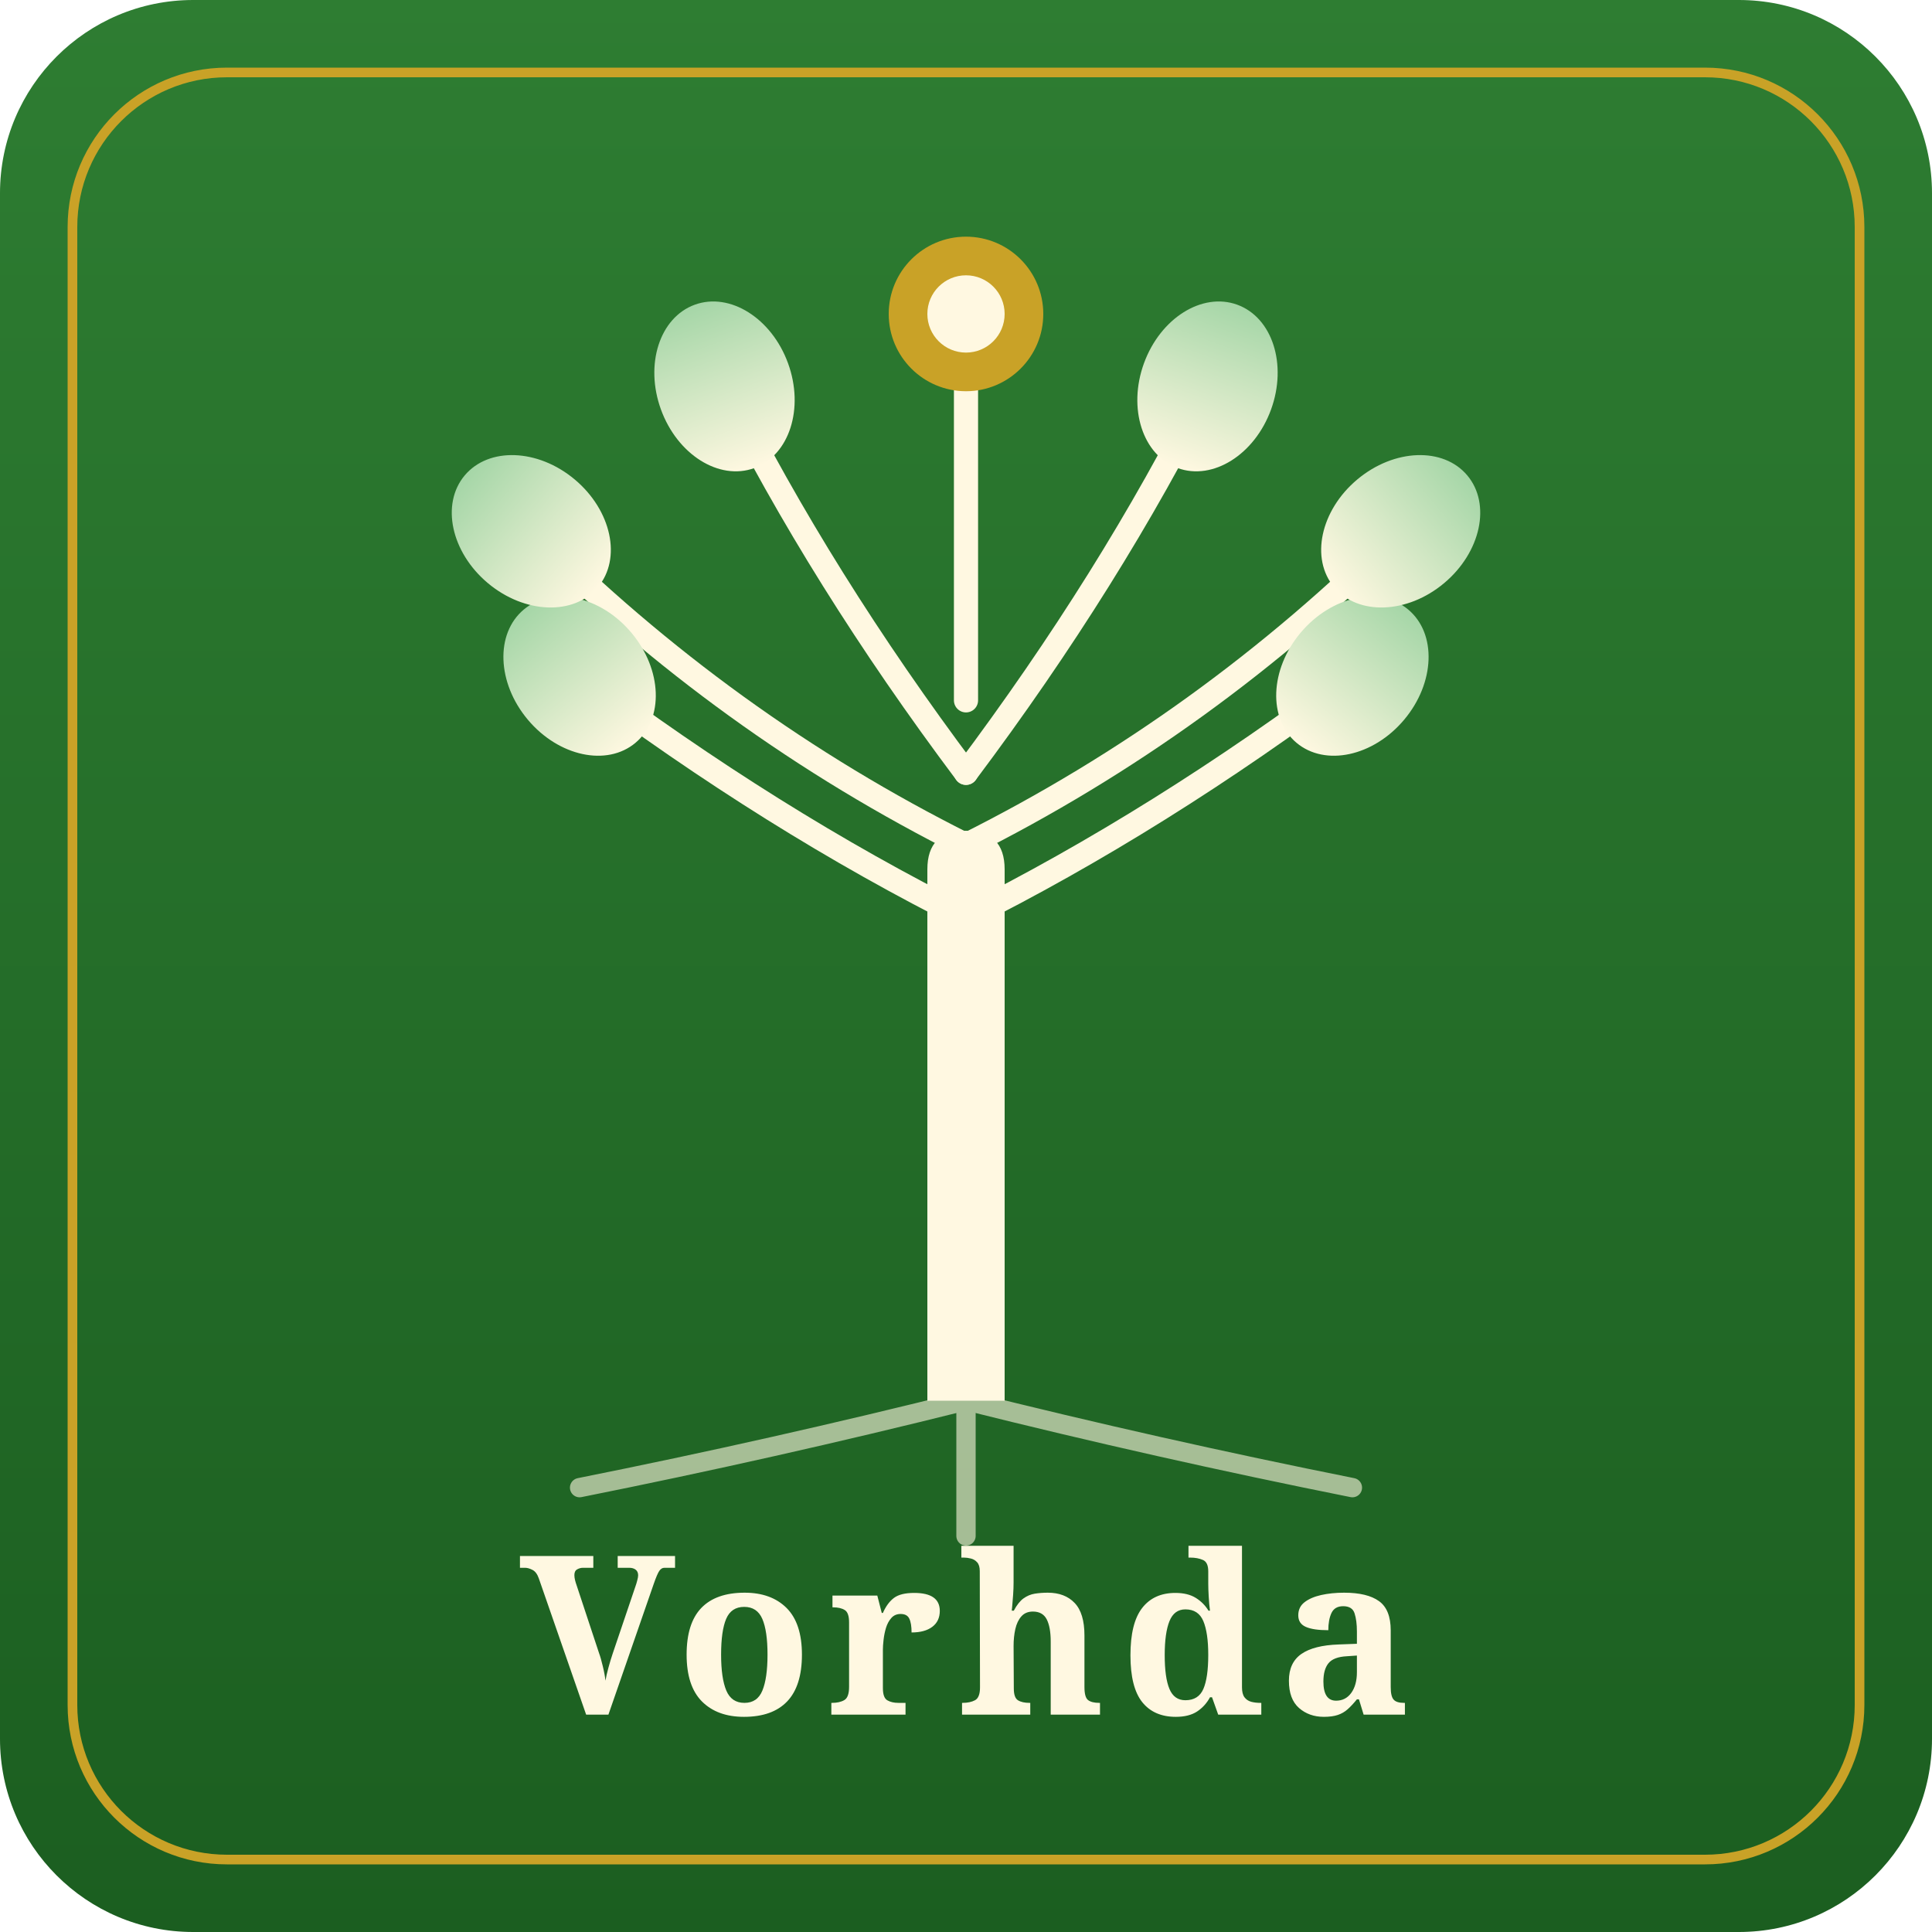
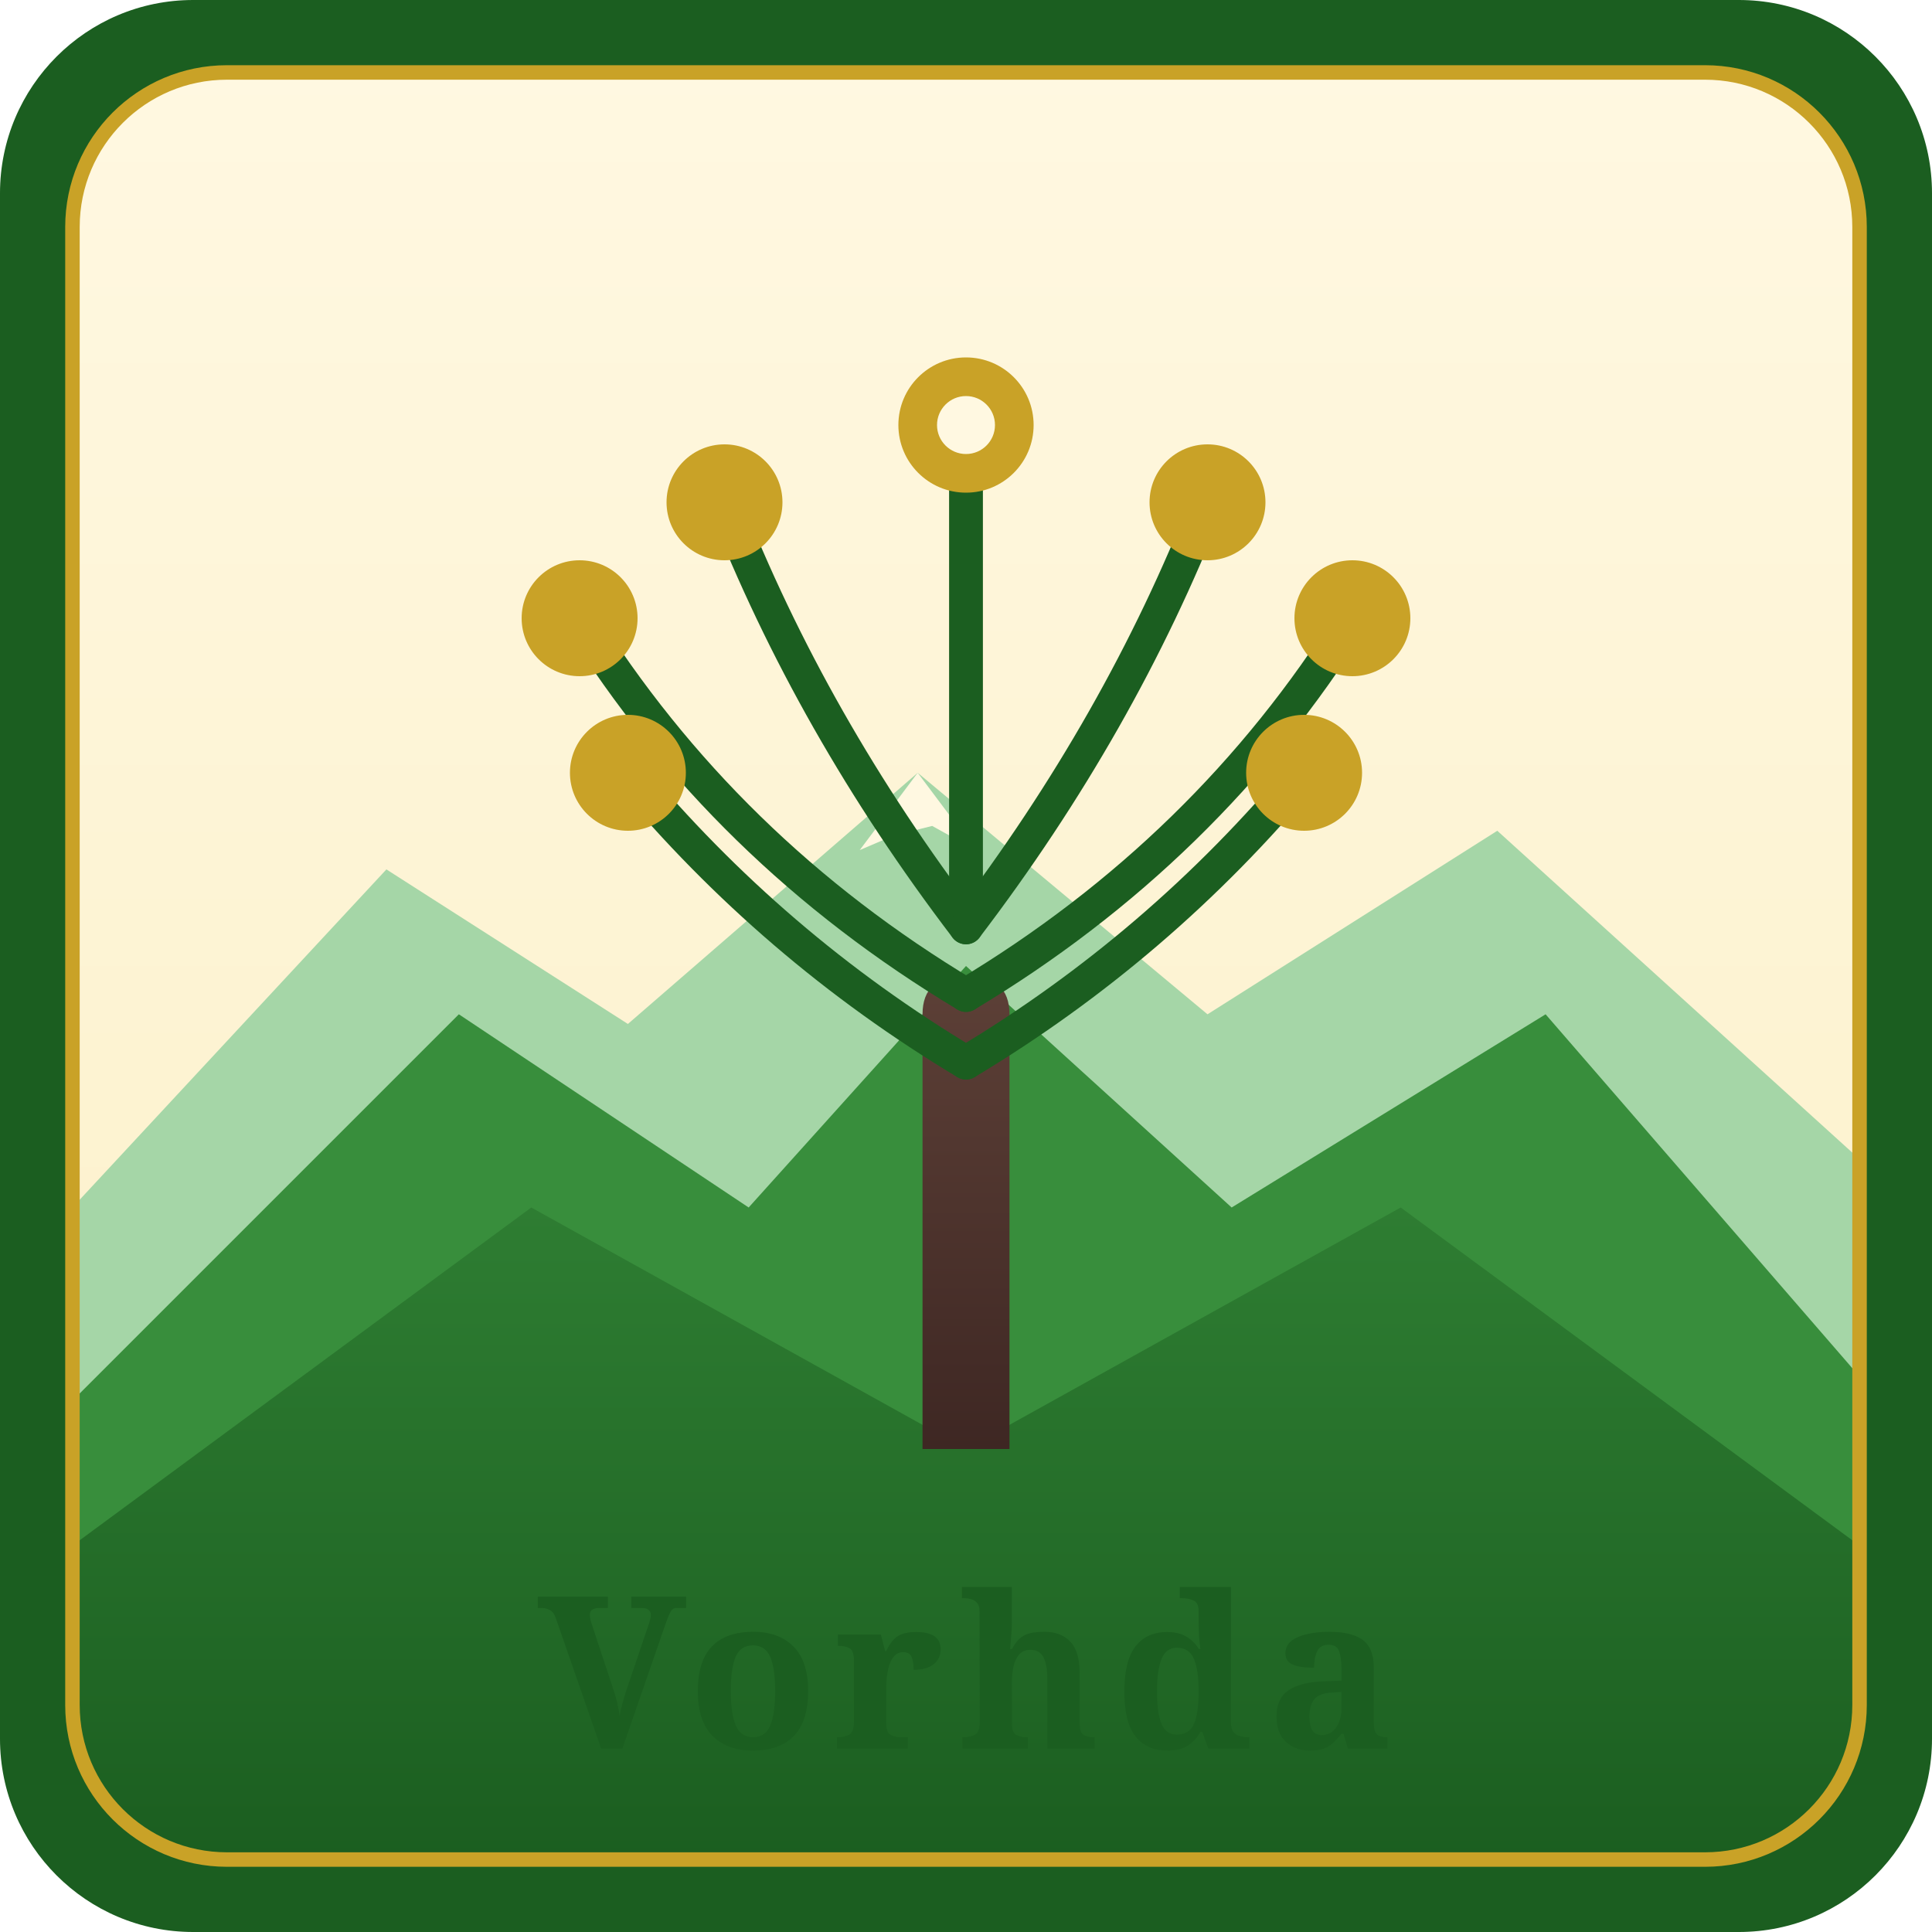
<svg xmlns="http://www.w3.org/2000/svg" viewBox="0 0 400 400" width="400" height="400">
  <defs>
-     <linearGradient id="bgGrad" x1="0%" y1="0%" x2="0%" y2="100%">
+     <linearGradient id="skyG" x1="0%" y1="0%" x2="0%" y2="100%">
+       <stop offset="0%" stop-color="#FFF8E1" />
+       <stop offset="100%" stop-color="#FBEFC6" />
+     </linearGradient>
+     <linearGradient id="mtnFrontSq" x1="0%" y1="0%" x2="0%" y2="100%">
      <stop offset="0%" stop-color="#2E7D32" />
      <stop offset="100%" stop-color="#1B5E20" />
    </linearGradient>
-     <linearGradient id="leafG" x1="0%" y1="0%" x2="0%" y2="100%">
-       <stop offset="0%" stop-color="#A5D6A7" />
-       <stop offset="100%" stop-color="#FFF8E1" />
+     <linearGradient id="trunkSq" x1="0%" y1="0%" x2="0%" y2="100%">
+       <stop offset="0%" stop-color="#5D4037" />
+       <stop offset="100%" stop-color="#3E2723" />
    </linearGradient>
+     <clipPath id="sqClip">
+       <rect x="15" y="15" width="370" height="370" rx="32" />
+     </clipPath>
  </defs>
-   <rect width="400" height="400" rx="40" fill="url(#bgGrad)" />
-   <rect x="15" y="15" width="370" height="370" rx="32" fill="none" stroke="#C9A227" stroke-width="2" />
-   <g stroke="#FFF8E1" stroke-width="4" fill="none" stroke-linecap="round" opacity="0.6">
-     <path d="M200,290 Q160,300 120,308" />
-     <path d="M200,290 Q200,305 200,318" />
-     <path d="M200,290 Q240,300 280,308" />
+   <rect width="400" height="400" rx="40" fill="#1B5E20" />
+   <rect x="15" y="15" width="370" height="370" rx="32" fill="url(#skyG)" />
+   <g clip-path="url(#sqClip)">
+     <path d="M15,250 L80,180 L130,212 L190,160 L250,210 L310,172 L385,240 L385,330 L15,330 Z" fill="#A5D6A7" />
+     <path d="M178,176 L190,160 L202,176 L193,171 L185,173 Z" fill="#FFF8E1" />
+     <path d="M15,290 L95,210 L155,250 L200,200 L255,250 L320,210 L385,285 L385,385 L15,385 Z" fill="#388E3C" />
+     <path d="M15,385 L15,320 L110,250 L200,300 L290,250 L385,320 L385,385 Z" fill="url(#mtnFrontSq)" />
  </g>
-   <path d="M192,290 L192,180 Q192,172 200,172 Q208,172 208,180 L208,290 Z" fill="#FFF8E1" />
-   <g stroke="#FFF8E1" stroke-width="5" stroke-linecap="round" fill="none">
-     <path d="M200,190 Q160,170 120,140" />
-     <path d="M200,190 Q240,170 280,140" />
-     <path d="M200,175 Q150,150 110,110" />
-     <path d="M200,175 Q250,150 290,110" />
-     <path d="M200,160 Q170,120 150,80" />
-     <path d="M200,160 Q230,120 250,80" />
-     <path d="M200,145 L200,70" />
+   <path d="M191,300 L191,210 Q191,202 200,202 Q209,202 209,210 L209,300 Z" fill="url(#trunkSq)" />
+   <g stroke="#1B5E20" stroke-width="7" stroke-linecap="round" fill="none">
+     <path d="M200,220 Q160,196 130,160" />
+     <path d="M200,220 Q240,196 270,160" />
+     <path d="M200,206 Q150,176 120,128" />
+     <path d="M200,206 Q250,176 280,128" />
+     <path d="M200,192 Q168,150 150,104" />
+     <path d="M200,192 Q232,150 250,104" />
+     <path d="M200,184 L200,88" />
  </g>
-   <g fill="url(#leafG)">
-     <ellipse cx="120" cy="140" rx="14" ry="18" transform="rotate(-40 120 140)" />
-     <ellipse cx="280" cy="140" rx="14" ry="18" transform="rotate(40 280 140)" />
-     <ellipse cx="110" cy="110" rx="14" ry="18" transform="rotate(-50 110 110)" />
-     <ellipse cx="290" cy="110" rx="14" ry="18" transform="rotate(50 290 110)" />
-     <ellipse cx="150" cy="80" rx="14" ry="18" transform="rotate(-20 150 80)" />
-     <ellipse cx="250" cy="80" rx="14" ry="18" transform="rotate(20 250 80)" />
+   <g fill="#C9A227">
+     <circle cx="130" cy="160" r="12" />
+     <circle cx="270" cy="160" r="12" />
+     <circle cx="120" cy="128" r="12" />
+     <circle cx="280" cy="128" r="12" />
+     <circle cx="150" cy="104" r="12" />
+     <circle cx="250" cy="104" r="12" />
+     <circle cx="200" cy="88" r="14" />
  </g>
-   <circle cx="200" cy="65" r="16" fill="#C9A227" />
-   <circle cx="200" cy="65" r="8" fill="#FFF8E1" />
-   <text x="200" y="355" font-family="Georgia, serif" font-size="46" font-weight="bold" fill="#FFF8E1" text-anchor="middle" letter-spacing="3">Vorhda</text>
+   <circle cx="200" cy="88" r="6" fill="#FFF8E1" />
+   <rect x="15" y="15" width="370" height="370" rx="32" fill="none" stroke="#C9A227" stroke-width="3" />
+   <text x="200" y="362" font-family="Georgia, serif" font-size="44" font-weight="bold" fill="#1B5E20" text-anchor="middle" letter-spacing="3">Vorhda</text>
</svg>
